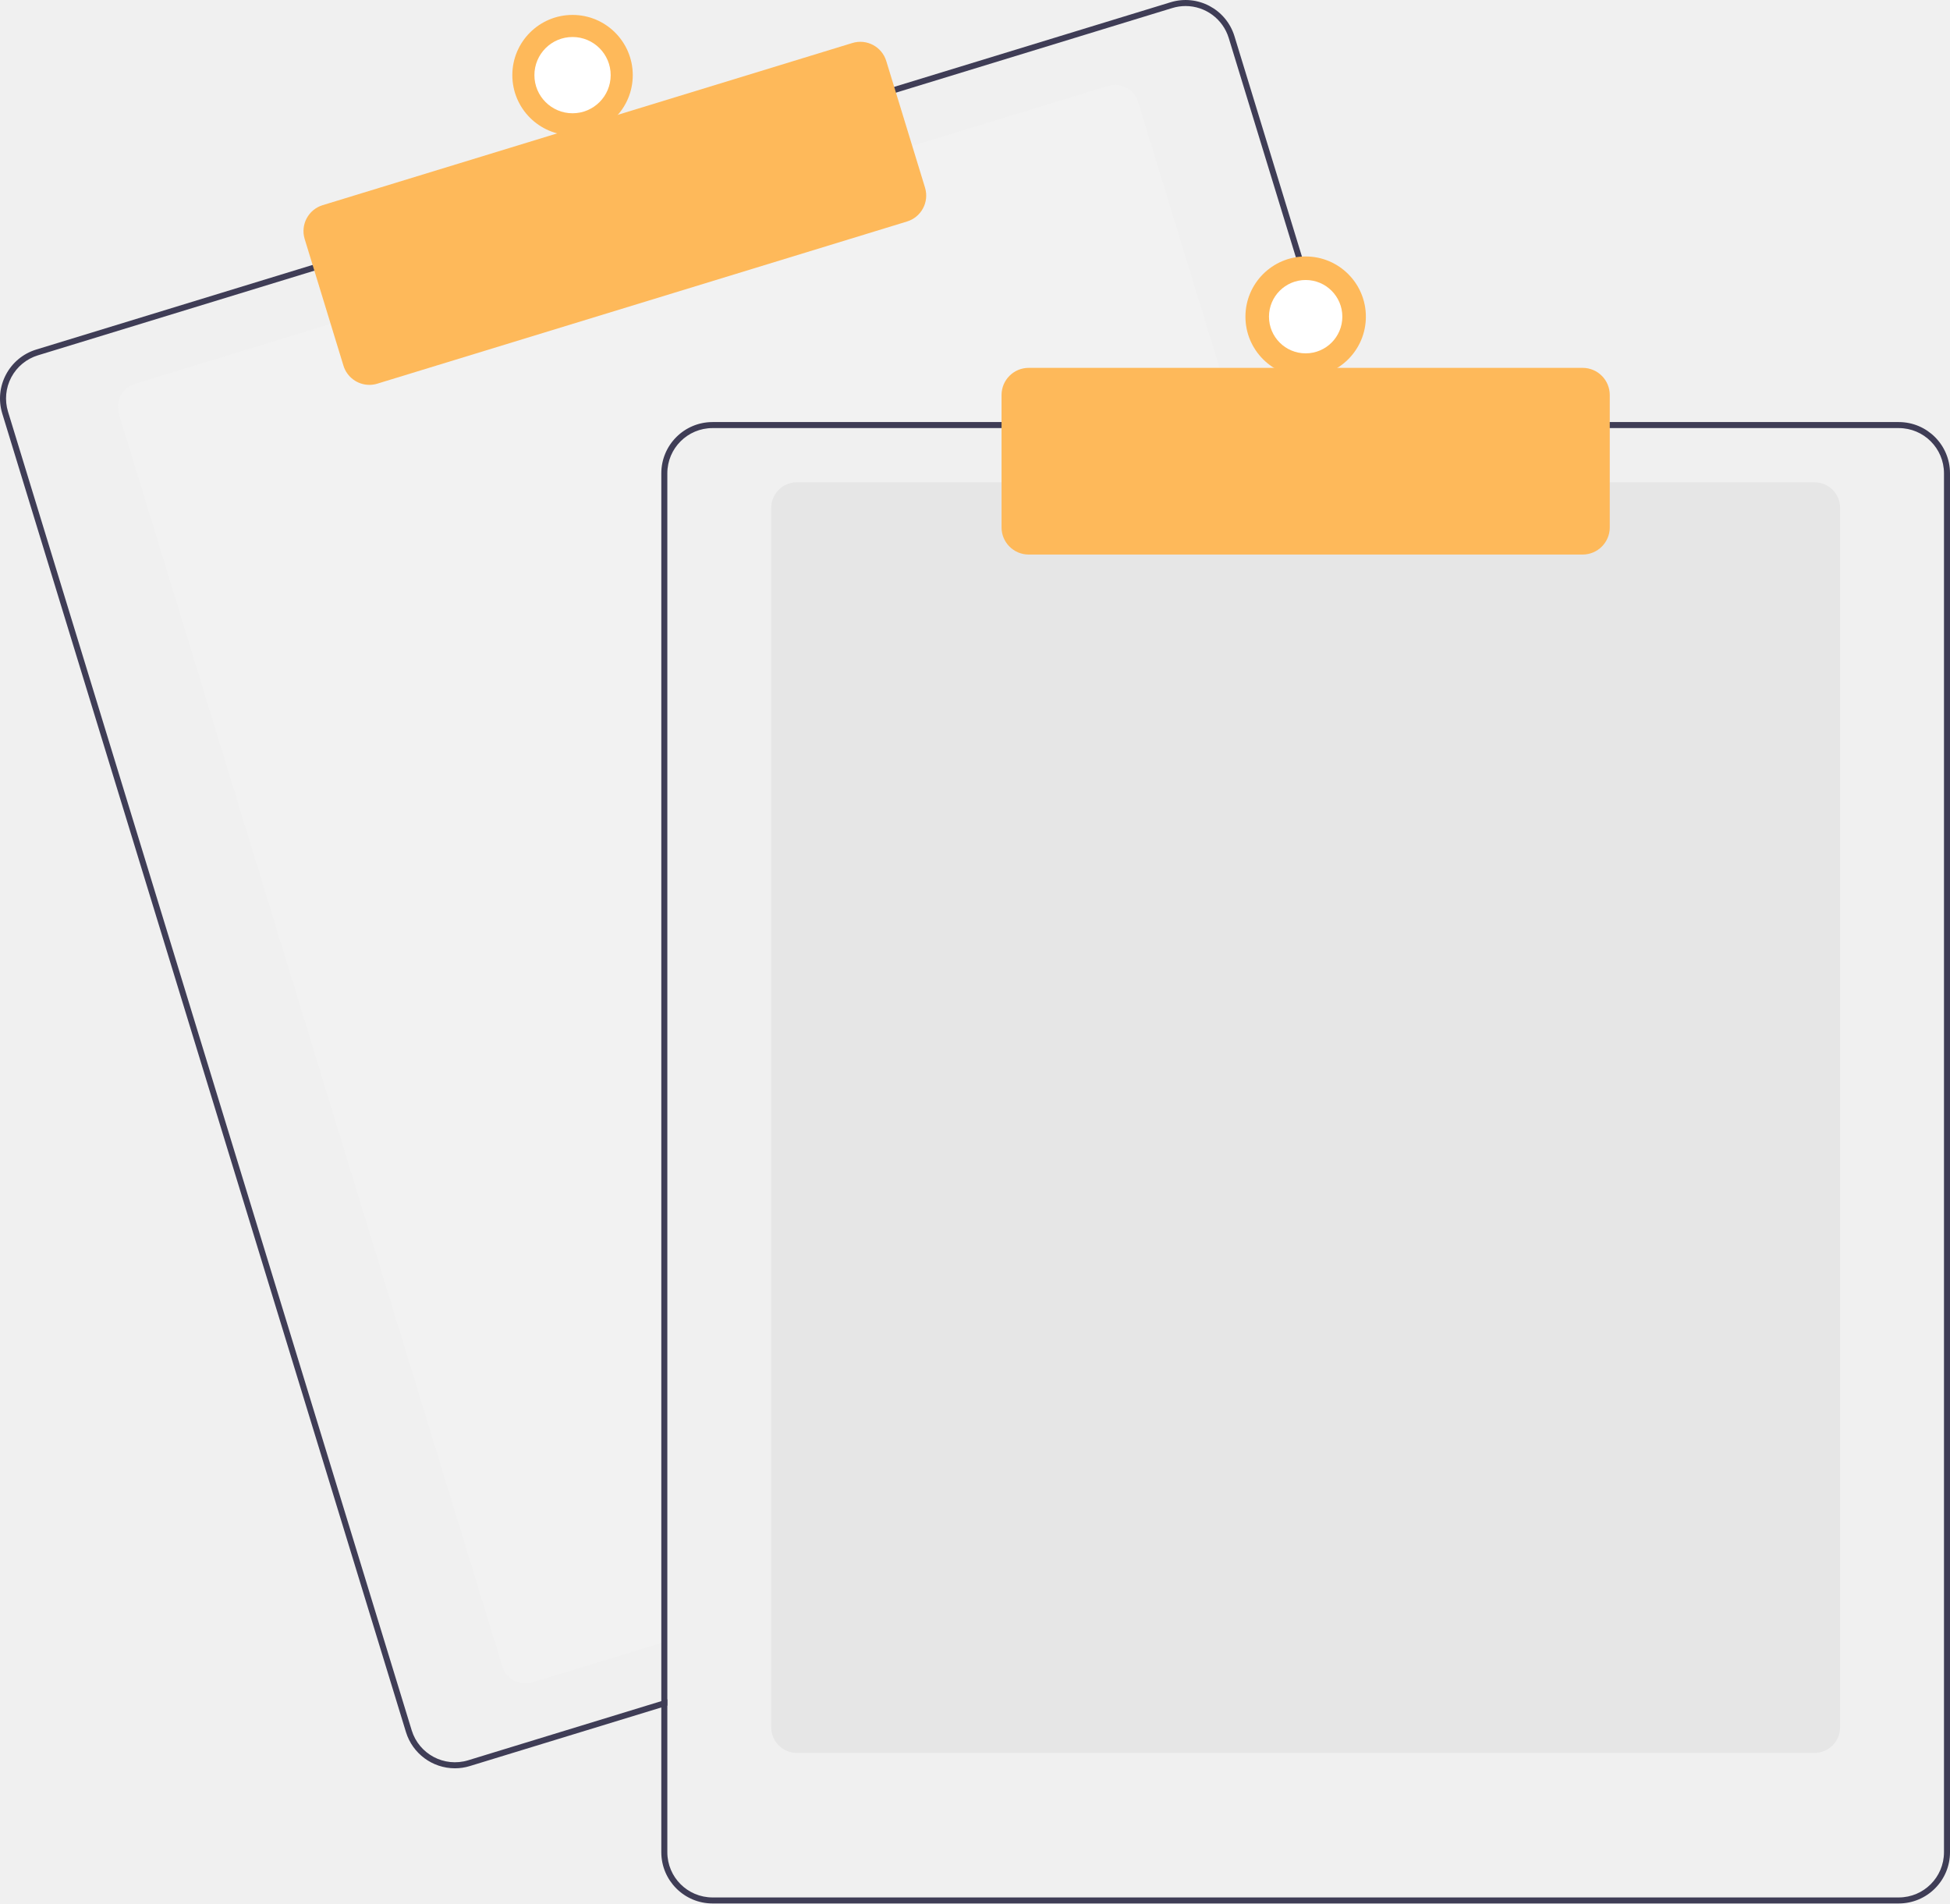
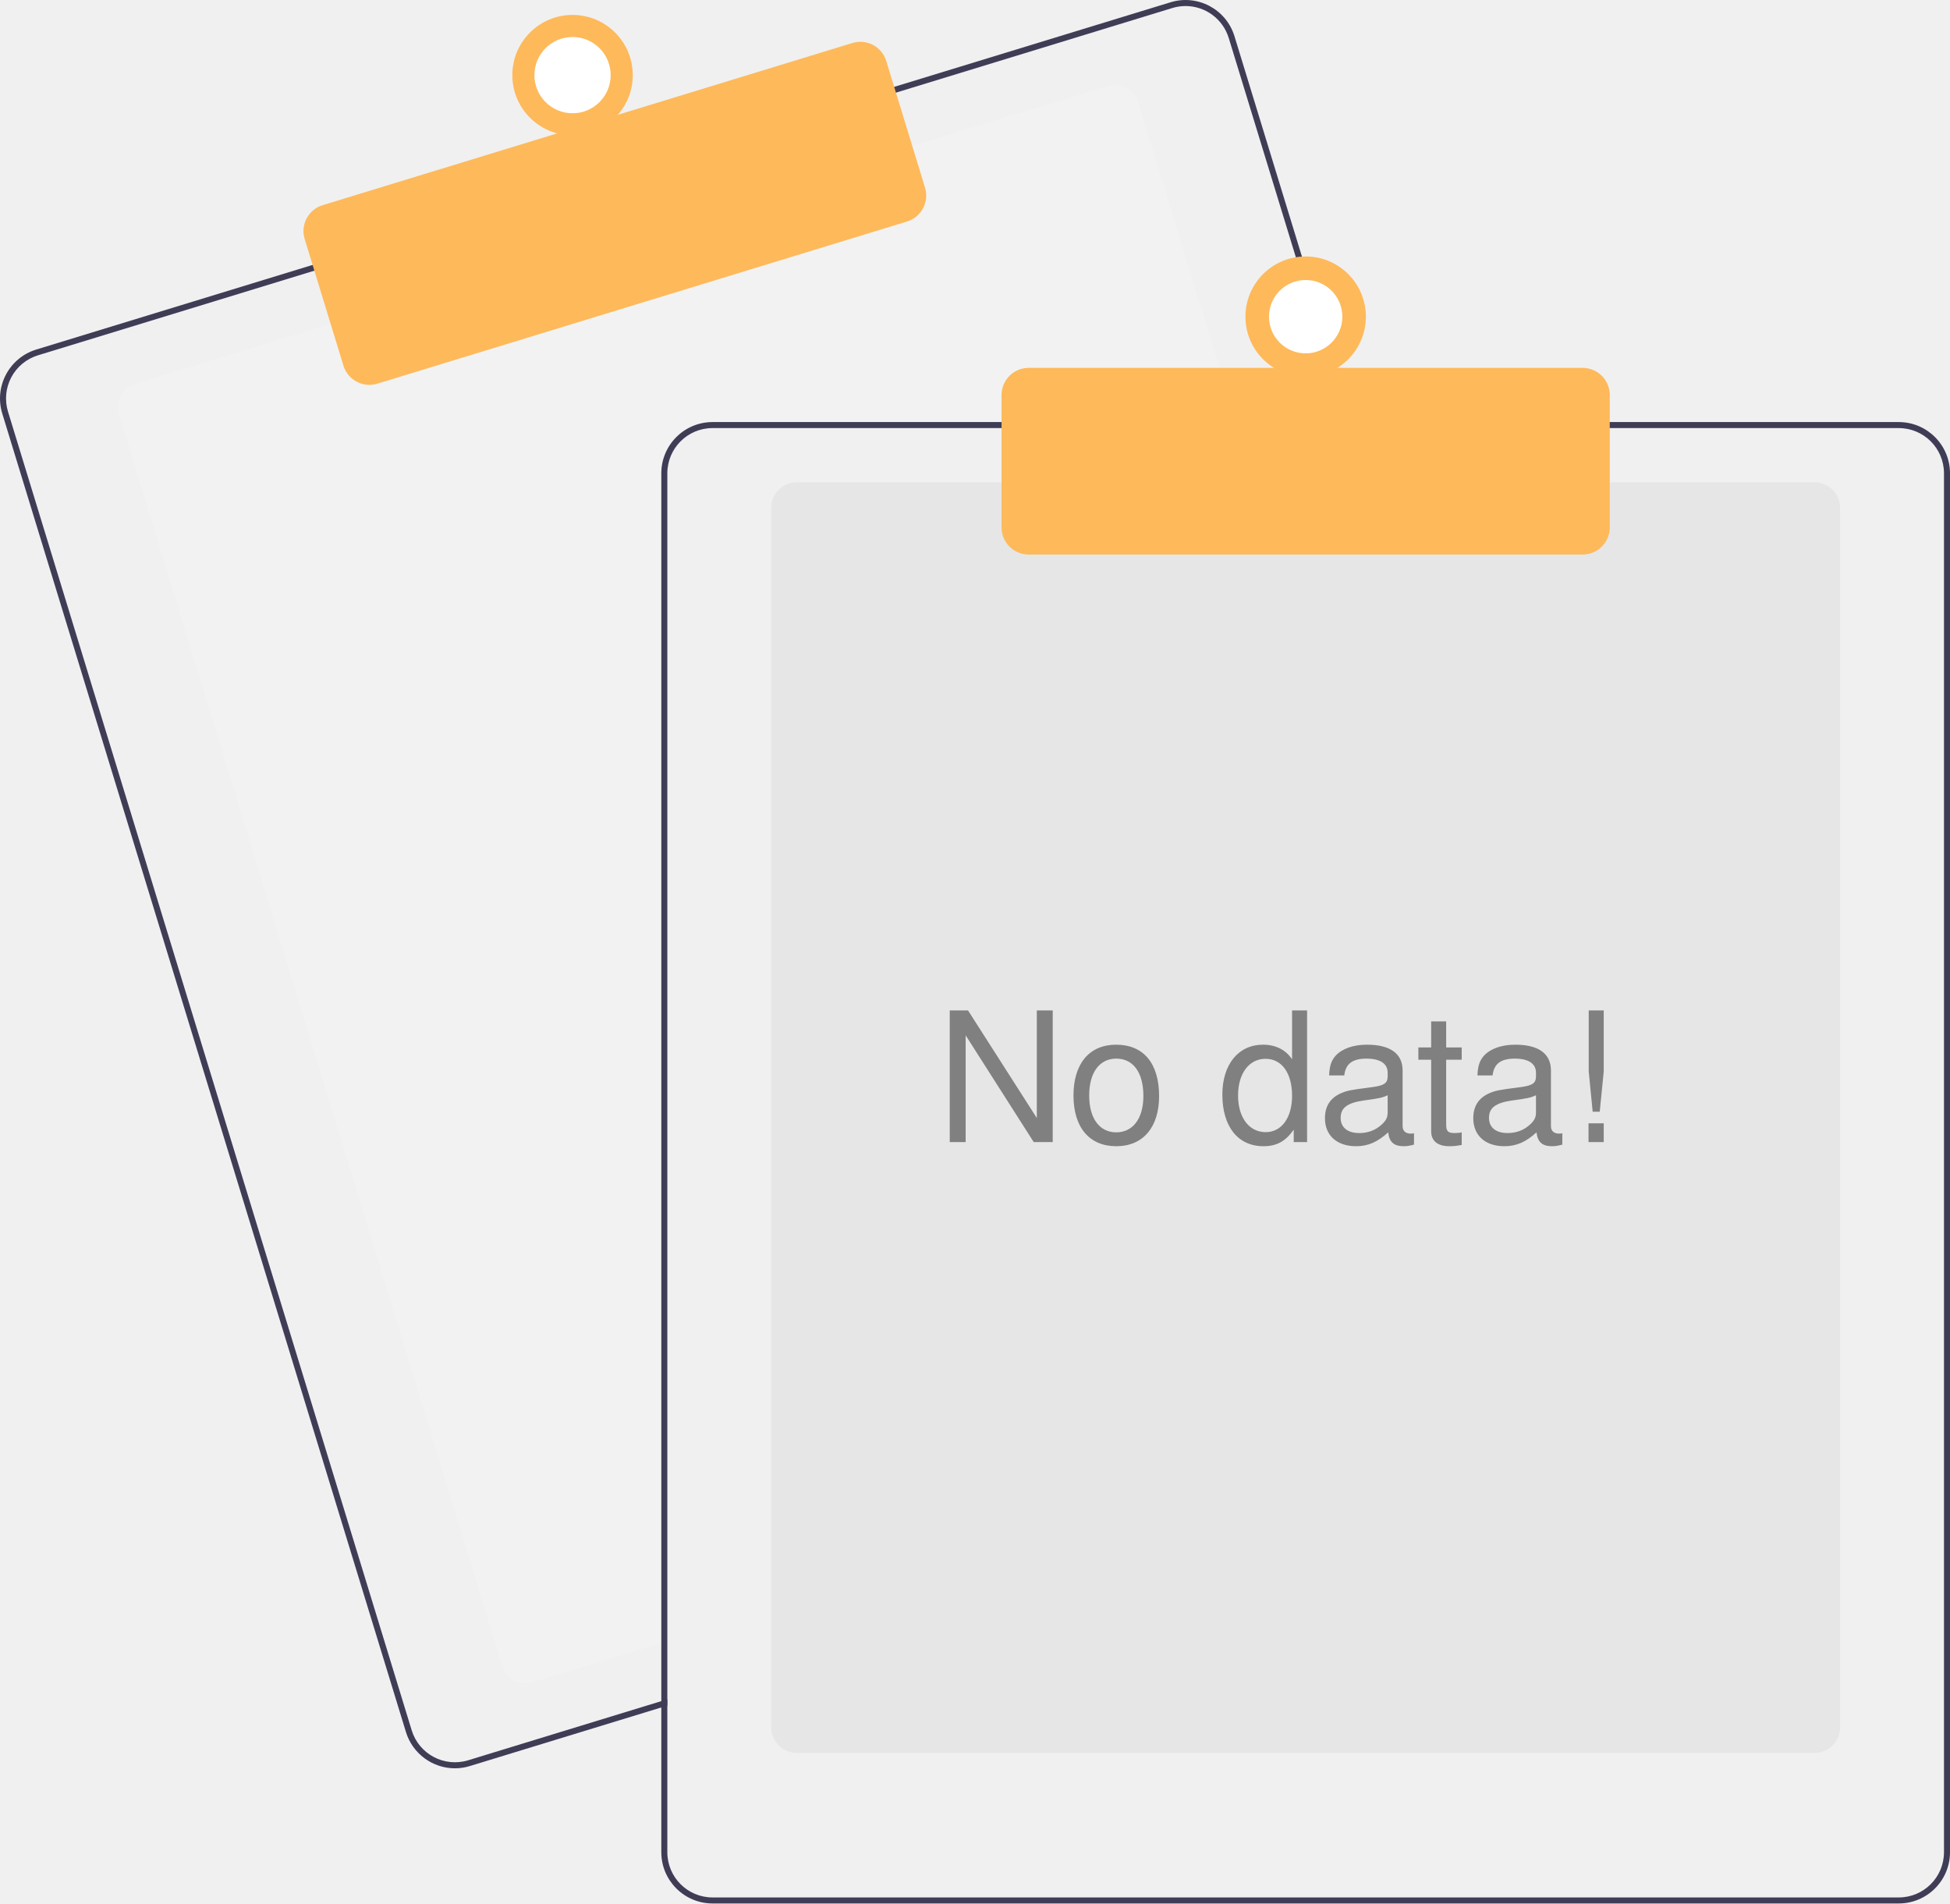
<svg xmlns="http://www.w3.org/2000/svg" id="b21613c9-2bf0-4d37-bef0-3b193d34fc5d" data-name="Layer 1" width="647.636" height="632.174" viewBox="0 0 647.636 632.174">
  <path d="M687.328,276.087H512.818a15.018,15.018,0,0,0-15,15v387.85l-2,.61-42.81,13.11a8.007,8.007,0,0,1-9.99-5.31L315.678,271.397a8.003,8.003,0,0,1,5.31-9.99l65.97-20.2,191.25-58.54,65.97-20.2a7.989,7.989,0,0,1,9.99,5.3l32.55,106.32Z" transform="translate(-276.1819 -133.9131)" fill="#f2f2f2" />
  <path d="M725.408,274.087l-39.23-128.14a16.994,16.994,0,0,0-21.23-11.28l-92.75,28.39L380.958,221.607l-92.75,28.4a17.015,17.015,0,0,0-11.28,21.23l134.08,437.93a17.027,17.027,0,0,0,16.26,12.03,16.789,16.789,0,0,0,4.97-.75l63.58-19.46,2-.62v-2.09l-2,.61-64.17,19.65a15.015,15.015,0,0,1-18.73-9.95l-134.07-437.94a14.979,14.979,0,0,1,9.95-18.73l92.75-28.4,191.24-58.54,92.75-28.4a15.156,15.156,0,0,1,4.41-.66,15.015,15.015,0,0,1,14.32,10.61l39.05,127.56.62,2h2.08Z" transform="translate(-276.1819 -133.9131)" fill="#3f3d56" />
  <path d="M398.863,261.734a9.016,9.016,0,0,1-8.611-6.367l-12.88-42.072a8.999,8.999,0,0,1,5.971-11.24l175.939-53.864a9.009,9.009,0,0,1,11.241,5.971l12.88,42.072a9.01,9.01,0,0,1-5.971,11.241L401.492,261.339A8.976,8.976,0,0,1,398.863,261.734Z" transform="translate(-276.1819 -133.9131)" fill="#feb95a" />
  <circle cx="190.154" cy="24.955" r="20" fill="#feb95a" />
  <circle cx="190.154" cy="24.955" r="12.665" fill="#fff" />
  <path d="M878.818,716.087h-338a8.51,8.51,0,0,1-8.5-8.5v-405a8.51,8.51,0,0,1,8.5-8.5h338a8.51,8.51,0,0,1,8.5,8.5v405A8.51,8.51,0,0,1,878.818,716.087Z" transform="translate(-276.1819 -133.9131)" fill="#e6e6e6" />
  <path d="M723.318,274.087h-210.5a17.024,17.024,0,0,0-17,17v407.8l2-.61v-407.19a15.018,15.018,0,0,1,15-15H723.938Zm183.5,0h-394a17.024,17.024,0,0,0-17,17v458a17.024,17.024,0,0,0,17,17h394a17.024,17.024,0,0,0,17-17v-458A17.024,17.024,0,0,0,906.818,274.087Zm15,475a15.018,15.018,0,0,1-15,15h-394a15.018,15.018,0,0,1-15-15v-458a15.018,15.018,0,0,1,15-15h394a15.018,15.018,0,0,1,15,15Z" transform="translate(-276.1819 -133.9131)" fill="#3f3d56" />
  <path d="M801.818,318.087h-184a9.01,9.01,0,0,1-9-9v-44a9.01,9.01,0,0,1,9-9h184a9.01,9.01,0,0,1,9,9v44A9.01,9.01,0,0,1,801.818,318.087Z" transform="translate(-276.1819 -133.9131)" fill="#feb95a" />
  <circle cx="433.636" cy="105.174" r="20" fill="#feb95a" />
  <circle cx="433.636" cy="105.174" r="12.182" fill="#fff" />
+   <g>
+     <text x="48%" y="60%" font-family="Helvetica" font-size="60" fill="grey">No data!</text>
+   </g>
</svg>
